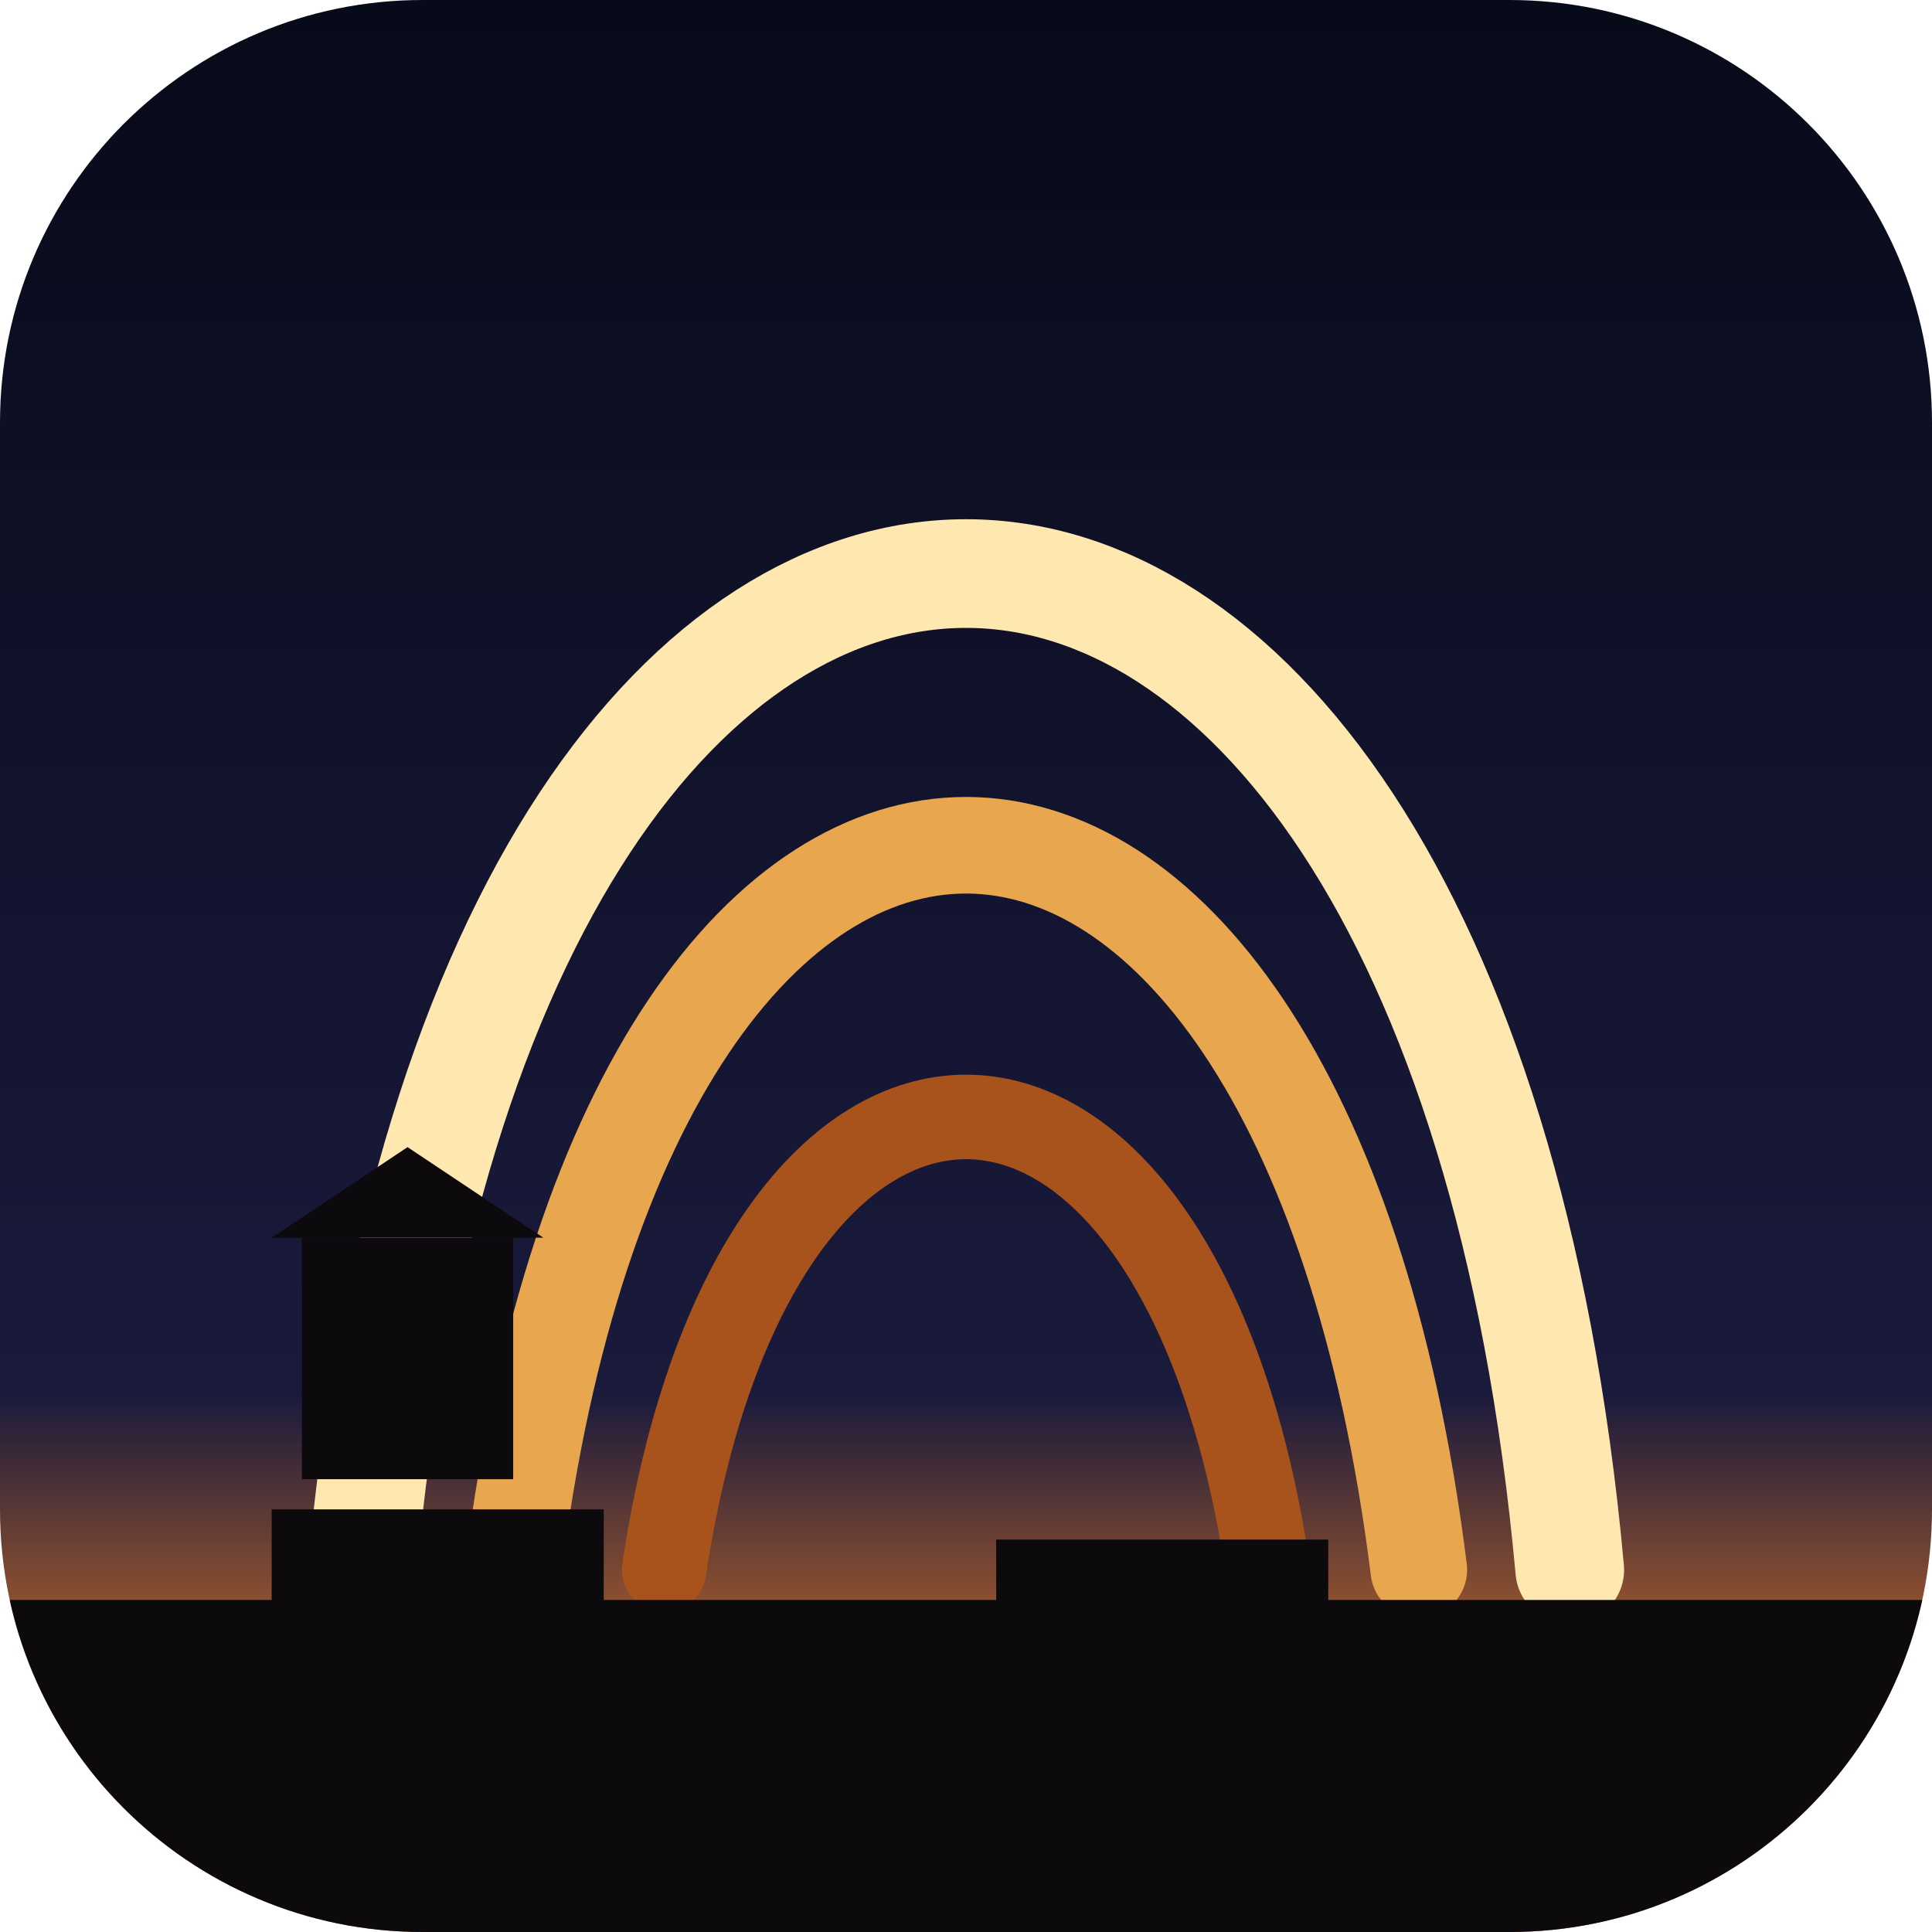
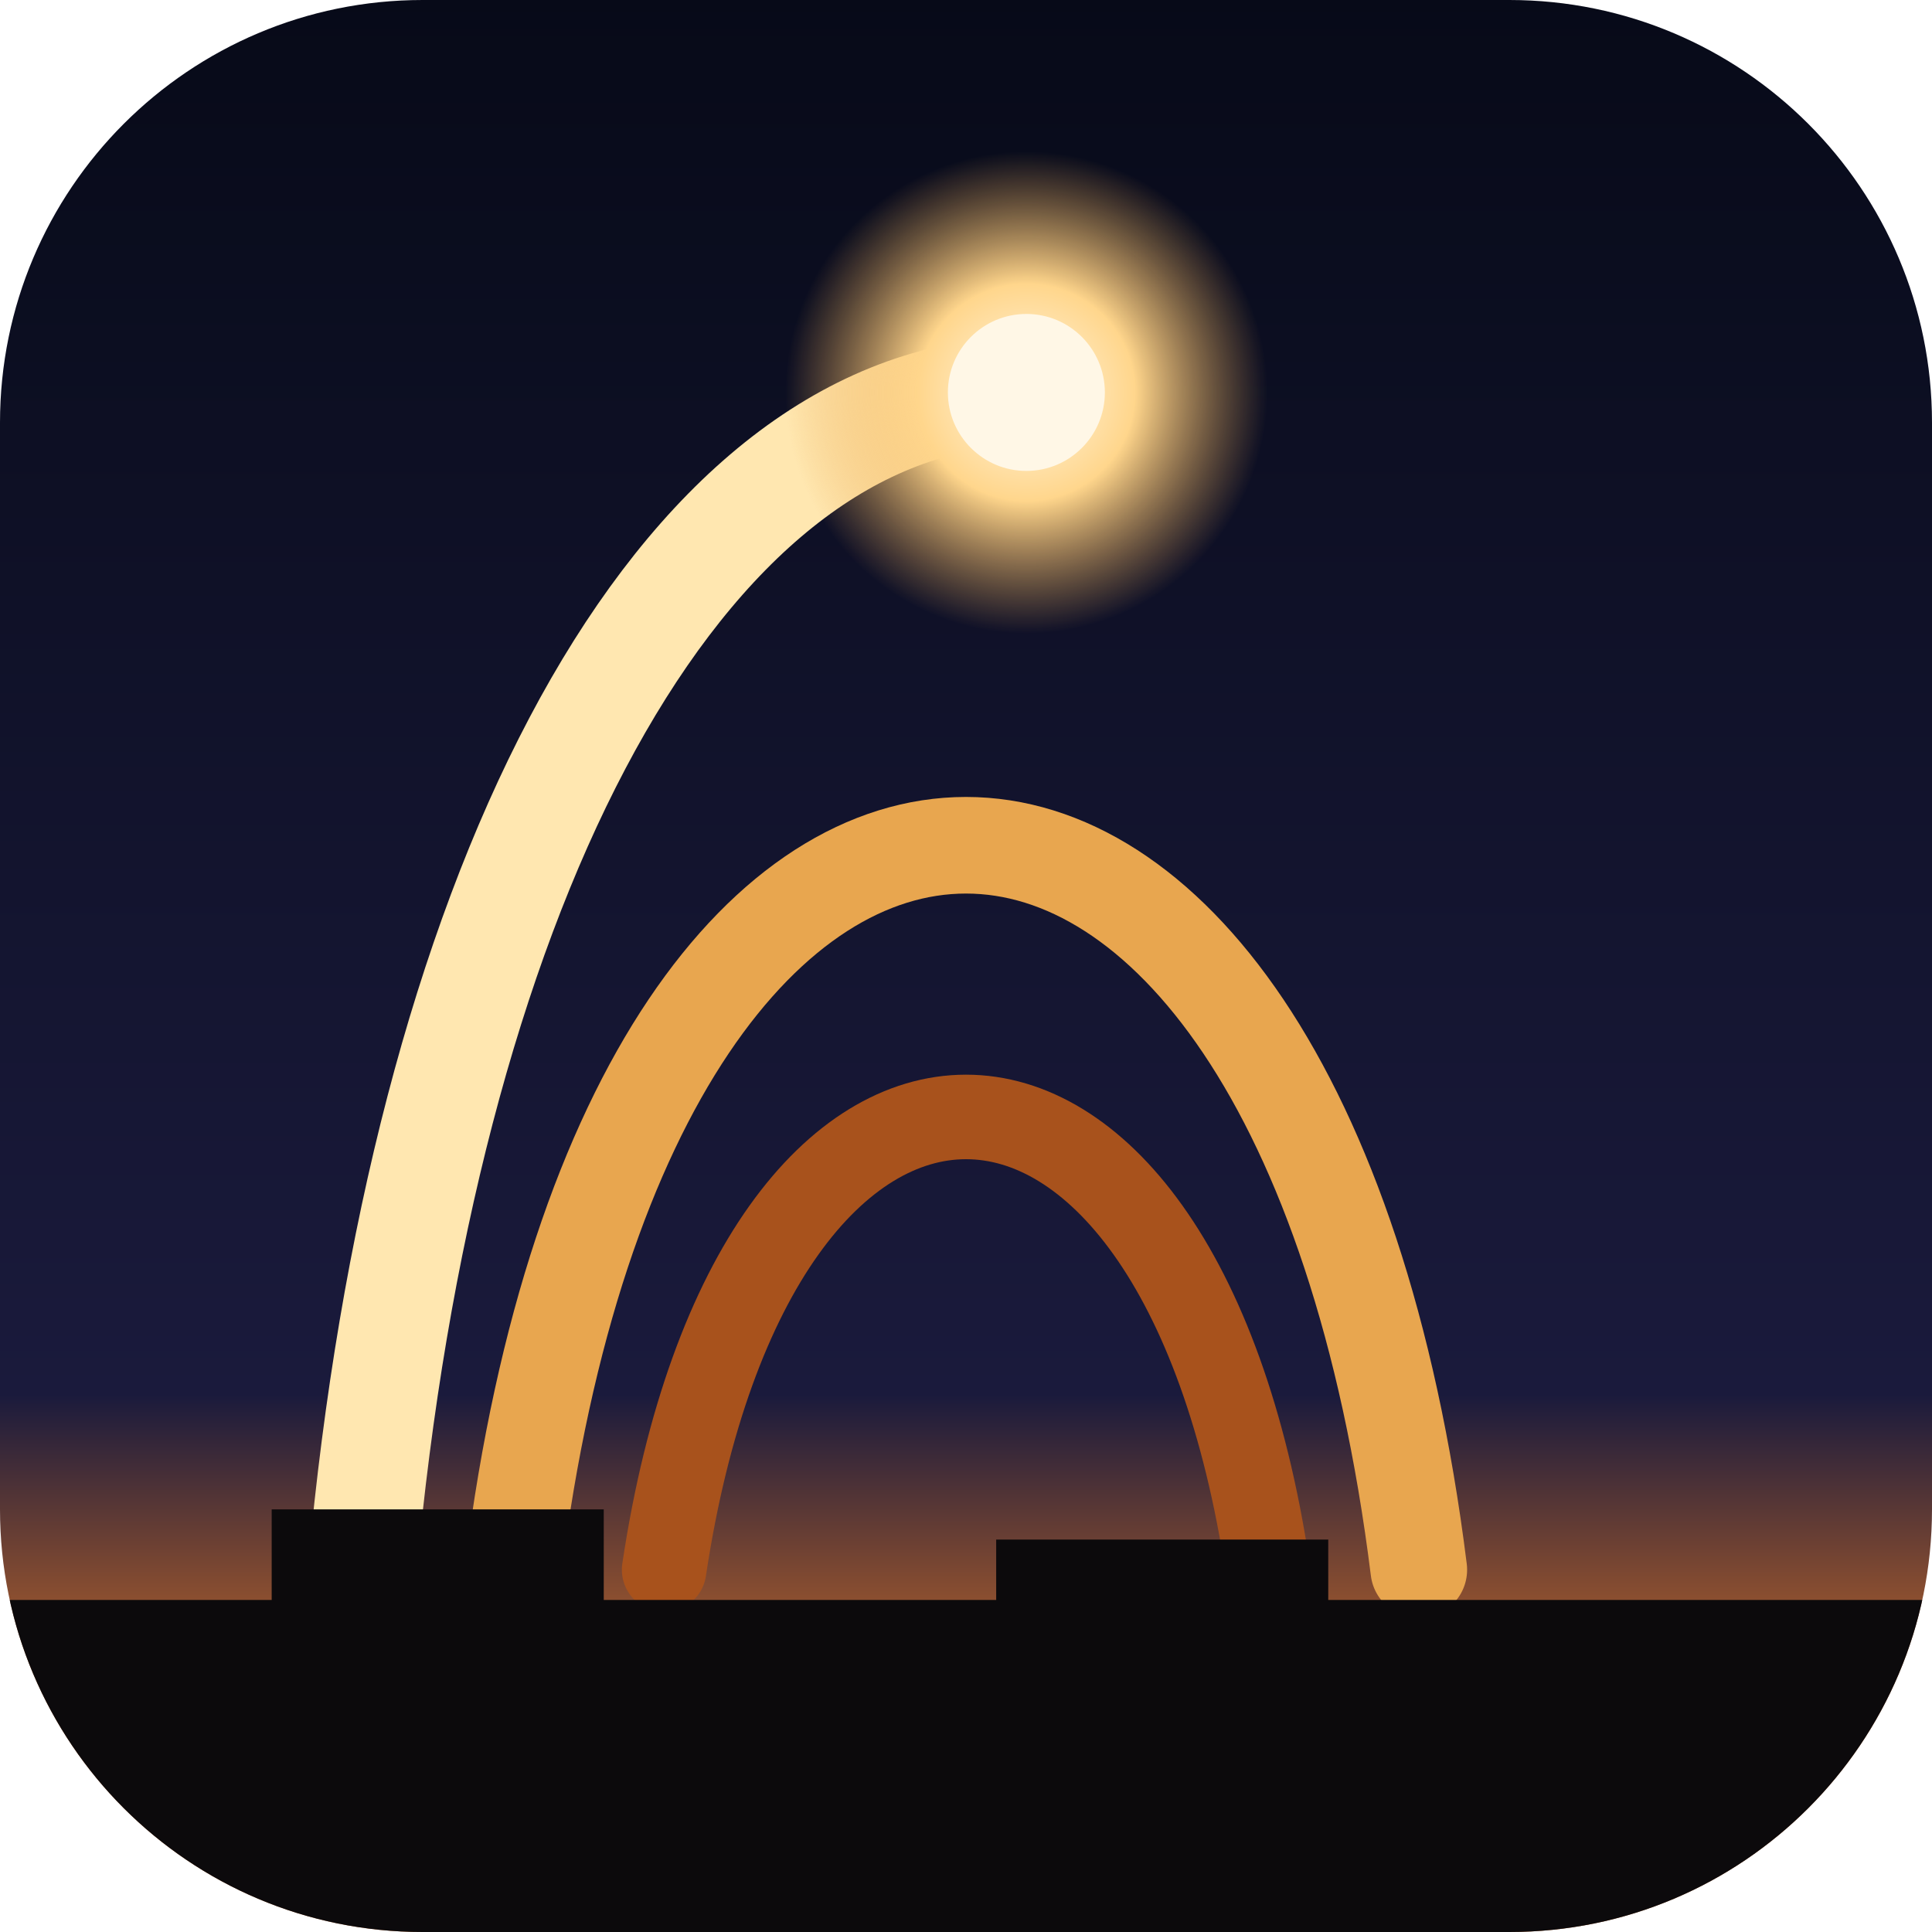
<svg xmlns="http://www.w3.org/2000/svg" viewBox="0 0 64 64">
  <defs>
    <linearGradient id="sky" x1="0" y1="0" x2="0" y2="1">
      <stop offset="0" stop-color="#070a18" />
      <stop offset="0.72" stop-color="#1a1a3c" />
      <stop offset="0.86" stop-color="#b0602c" />
    </linearGradient>
+     <radialGradient id="sun" cx="0.5" cy="0.5" r="0.5">
+       <stop offset="0" stop-color="#fff7e6" />
+       <stop offset="0.45" stop-color="#ffd68c" />
+       <stop offset="1" stop-color="#e8a64f" stop-opacity="0" />
+     </radialGradient>
    <clipPath id="c">
      <rect width="64" height="64" rx="14" />
    </clipPath>
  </defs>
  <g clip-path="url(#c)">
    <rect width="64" height="64" fill="url(#sky)" />
    <g fill="none" stroke-linecap="round">
-       <path d="M12 52 C16 8, 48 8, 52 52" stroke="#ffe7b0" stroke-width="3.6" />
      <path d="M17 52 C21 20, 43 20, 47 52" stroke="#e8a64f" stroke-width="3.2" />
      <path d="M22 52 C25 32, 39 32, 42 52" stroke="#a8521c" stroke-width="2.8" />
+       <path d="M12 52 C14 30, 22 14, 33 13" stroke="#ffe7b0" stroke-width="3.6" />
    </g>
+     <circle cx="34" cy="13" r="8" fill="url(#sun)" />
+     <circle cx="34" cy="13" r="2.6" fill="#fff7e6" />
    <path d="M0 64 V53 H9 V50 H20 V53 H33 V51 H44 V53 H64 V64 Z" fill="#0c0a0c" />
-     <rect x="10" y="41" width="7" height="8" fill="#0c0a0c" />
-     <path d="M9 41 L13.5 38 L18 41 Z" fill="#0c0a0c" />
  </g>
</svg>
